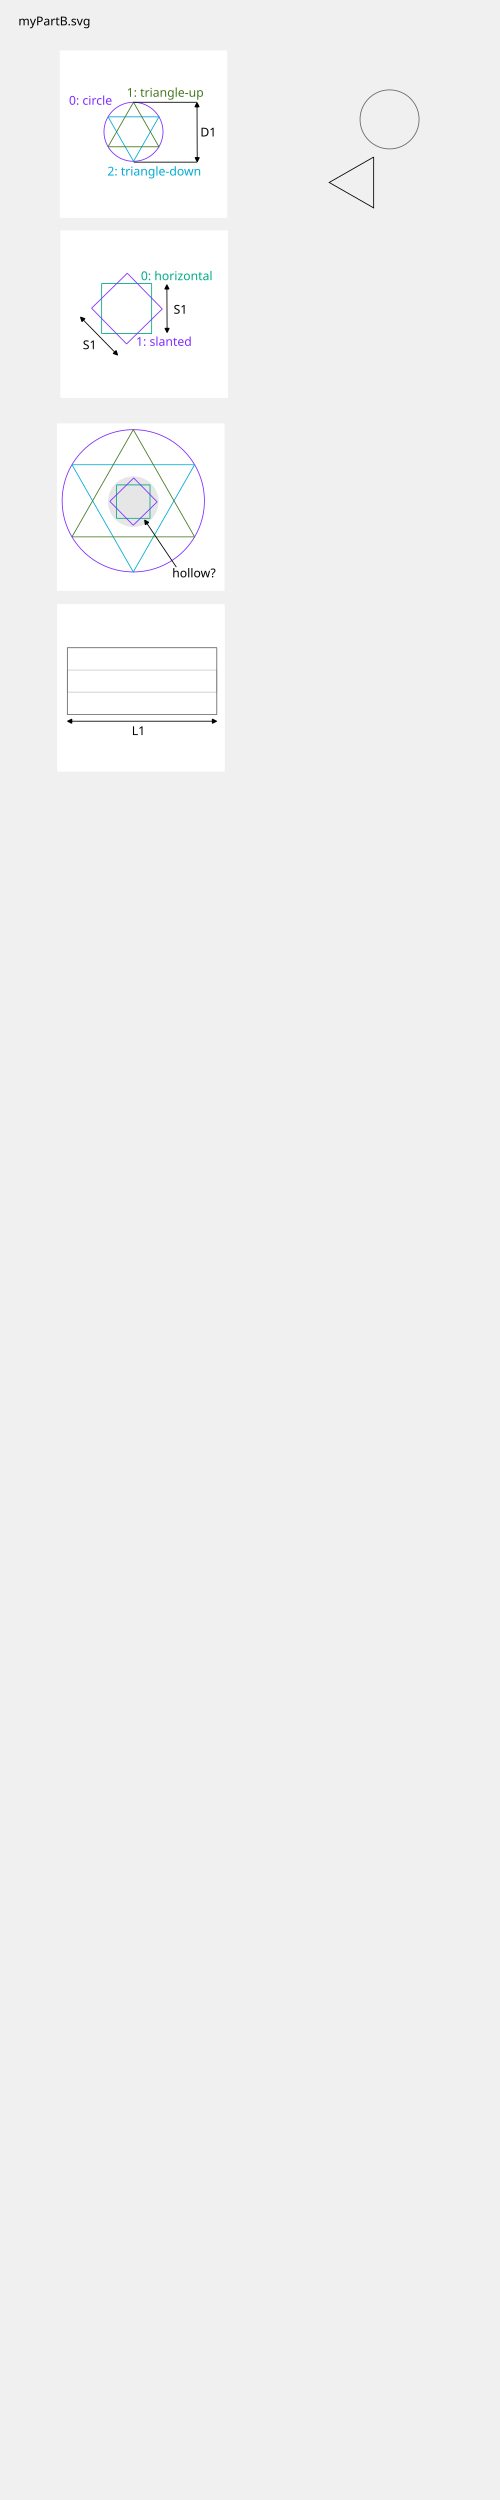
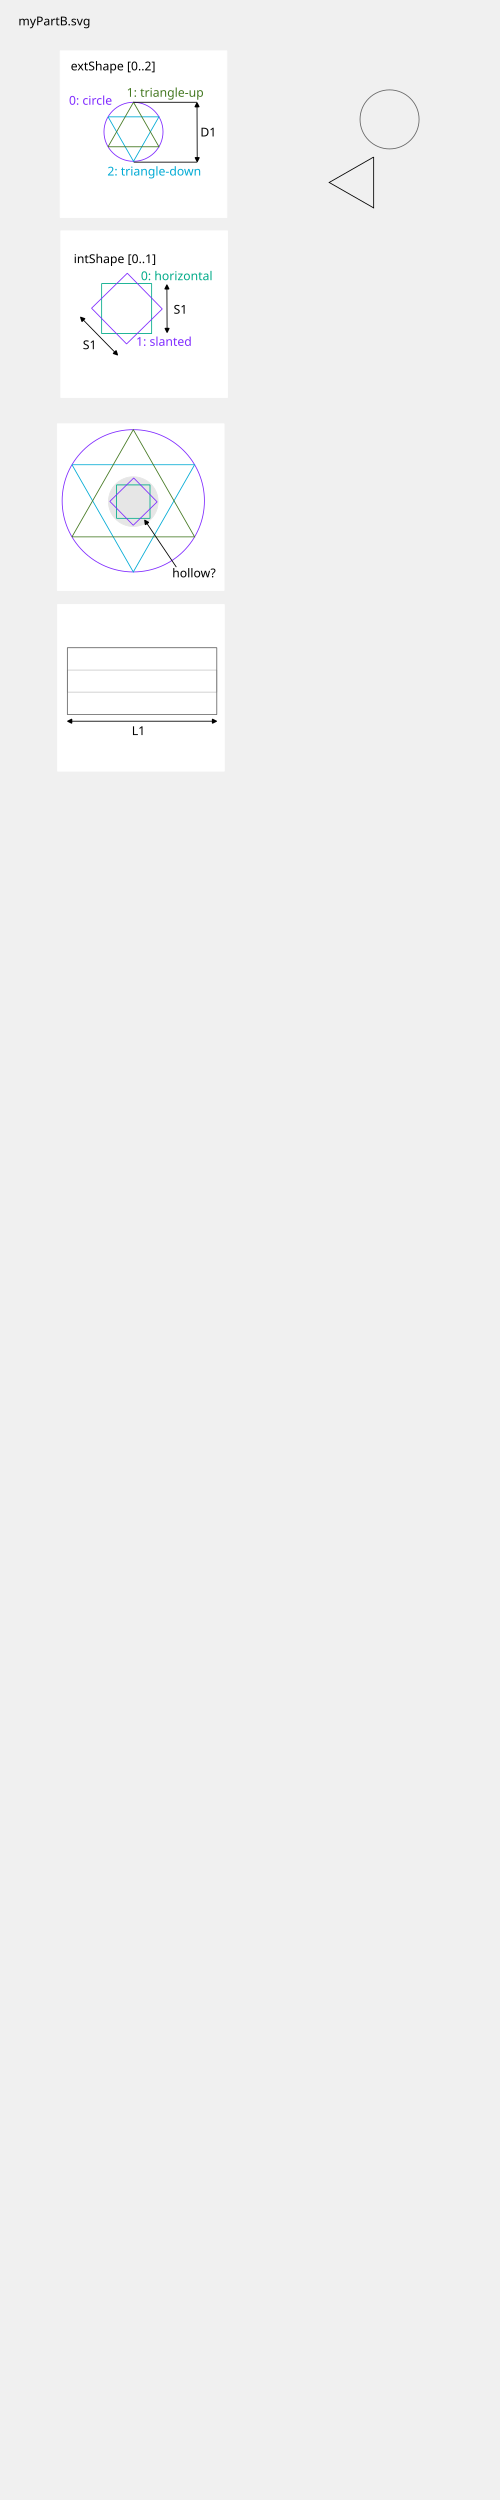
<svg xmlns="http://www.w3.org/2000/svg" width="600" height="3000" viewBox="0 0 158.75 793.75" version="1.1" id="svg1">
  <defs id="defs1">
+     <rect x="83.159" y="287.133" width="120.161" height="27.926" id="rect14" />
+     <rect x="84.836" y="71.473" width="126.055" height="25.949" id="rect5" />
    <rect x="308.663" y="884.301" width="55.488" height="42.891" id="rect13" />
    <rect x="279.593" y="706.07" width="105.896" height="26.18" id="rect10" />
    <rect x="211.156" y="245.168" width="109.79" height="27.406" id="rect9" />
    <rect x="197.564" y="342.285" width="131.197" height="23.669" id="rect8" />
    <rect x="202.875" y="294.396" width="79.482" height="46.297" id="rect6" />
    <marker style="overflow:visible" id="RoundedArrow" refX="0" refY="0" orient="auto-start-reverse" markerWidth="1" markerHeight="1" viewBox="0 0 1 1" preserveAspectRatio="xMidYMid">
      <path transform="scale(0.7)" d="m -0.211,-4.106 6.422,3.211 a 1,1 90 0 1 0,1.789 L -0.211,4.106 A 1.236,1.236 31.717 0 1 -2,3 v -6 a 1.236,1.236 148.283 0 1 1.789,-1.106 z" style="fill:context-stroke;fill-rule:evenodd;stroke:none" id="path8" />
    </marker>
    <rect x="174.749" y="326.722" width="132.213" height="32.224" id="rect4" />
    <rect x="174.356" y="294.161" width="108.19" height="19.519" id="rect3" />
    <rect x="186.495" y="263.098" width="94.854" height="20.065" id="rect2" />
    <rect x="22.02" y="17.436" width="179.099" height="50.352" id="rect1" />
    <marker style="overflow:visible" id="RoundedArrow-9" refX="0" refY="0" orient="auto-start-reverse" markerWidth="1" markerHeight="1" viewBox="0 0 1 1" preserveAspectRatio="xMidYMid">
      <path transform="scale(0.7)" d="m -0.211,-4.106 6.422,3.211 a 1,1 90 0 1 0,1.789 L -0.211,4.106 A 1.236,1.236 31.717 0 1 -2,3 v -6 a 1.236,1.236 148.283 0 1 1.789,-1.106 z" style="fill:context-stroke;fill-rule:evenodd;stroke:none" id="path8-2" />
    </marker>
    <rect x="202.875" y="294.396" width="79.482" height="46.297" id="rect6-8" />
    <marker style="overflow:visible" id="RoundedArrow-9-2" refX="0" refY="0" orient="auto-start-reverse" markerWidth="1" markerHeight="1" viewBox="0 0 1 1" preserveAspectRatio="xMidYMid">
      <path transform="scale(0.7)" d="m -0.211,-4.106 6.422,3.211 a 1,1 90 0 1 0,1.789 L -0.211,4.106 A 1.236,1.236 31.717 0 1 -2,3 v -6 a 1.236,1.236 148.283 0 1 1.789,-1.106 z" style="fill:context-stroke;fill-rule:evenodd;stroke:none" id="path8-2-9" />
    </marker>
    <rect x="202.875" y="294.396" width="79.482" height="46.297" id="rect6-8-8" />
  </defs>
  <g id="layer1">
    <rect style="fill:#ffffff;stroke:#ffffff;stroke-width:0.265;stroke-linejoin:bevel" id="rect12-3-2-4" width="52.917" height="52.917" x="18.291" y="191.919" />
    <rect style="fill:#ffffff;stroke:#ffffff;stroke-width:0.265;stroke-linejoin:bevel" id="rect12-3-2" width="52.917" height="52.917" x="18.219" y="134.565" />
    <rect style="fill:#ffffff;stroke:#ffffff;stroke-width:0.265;stroke-linejoin:bevel" id="rect12-3" width="52.917" height="52.917" x="19.311" y="73.297" />
    <rect style="fill:#ffffff;stroke:#ffffff;stroke-width:0.265;stroke-linejoin:bevel" id="rect12" width="52.917" height="52.917" x="19.108" y="16.149" />
    <circle style="fill:#e6e6e6;stroke:#e6e6e6;stroke-width:0.265;stroke-linejoin:bevel" id="path9" cx="42.32" cy="159.264" r="7.893" />
    <text xml:space="preserve" transform="scale(0.2645833)" id="text1" style="font-size:14.667px;line-height:1.25;font-family:sans-serif;white-space:pre;shape-inside:url(#rect1);display:inline">
-       <tspan x="22.02" y="30.412" id="tspan7">myPartB.svg</tspan>
+       <tspan x="22.02" y="30.412" id="tspan1">myPartB.svg</tspan>
    </text>
    <circle style="fill:none;stroke:#7f2aff;stroke-width:0.265;stroke-linejoin:bevel" id="path1" cx="42.384" cy="41.842" r="9.372" />
    <circle style="fill:none;stroke:#666666;stroke-width:0.265;stroke-linejoin:bevel" id="path1-5" cx="123.686" cy="37.909" r="9.372" />
    <path style="fill:none;stroke:#00aad4;stroke-width:0.265px;stroke-linecap:butt;stroke-linejoin:miter;stroke-opacity:1" d="M 34.306,37.09 H 50.461 L 42.384,51.214 34.306,37.09" id="path2" />
    <path style="fill:none;stroke:#000000;stroke-width:0.265px;stroke-linecap:butt;stroke-linejoin:miter;stroke-opacity:1" d="M 118.636,49.857 V 66.012 L 104.512,57.934 118.636,49.857" id="path2-2" />
    <path style="fill:none;stroke:#447821;stroke-width:0.265px;stroke-linecap:butt;stroke-linejoin:miter;stroke-opacity:1" d="M 34.306,46.594 H 50.461 L 42.384,32.47 34.306,46.594" id="path2-7" />
    <text xml:space="preserve" transform="matrix(0.2645833,0,0,0.2645833,-27.449,-39.78913)" id="text2" style="font-size:14.667px;line-height:1.25;font-family:sans-serif;white-space:pre;shape-inside:url(#rect2);display:inline;fill:#7f2aff">
-       <tspan x="186.494" y="276.074" id="tspan11">0: circle</tspan>
+       <tspan x="186.494" y="276.074" id="tspan2">0: circle</tspan>
    </text>
    <text xml:space="preserve" transform="matrix(0.2645833,0,0,0.2645833,-5.915114,-50.53496)" id="text3" style="font-size:14.667px;line-height:1.25;font-family:sans-serif;white-space:pre;shape-inside:url(#rect3);display:inline;fill:#447821">
-       <tspan x="174.355" y="307.137" id="tspan12">1: triangle-up</tspan>
+       <tspan x="174.355" y="307.137" id="tspan3">1: triangle-up</tspan>
    </text>
    <text xml:space="preserve" transform="matrix(0.2645833,0,0,0.2645833,-12.14926,-34.15036)" id="text4" style="font-size:14.667px;line-height:1.25;font-family:sans-serif;white-space:pre;shape-inside:url(#rect4);display:inline;fill:#00aad4">
-       <tspan x="174.75" y="339.699" id="tspan14">2: triangle-down</tspan>
+       <tspan x="174.75" y="339.699" id="tspan4">2: triangle-down</tspan>
    </text>
    <path style="fill:none;stroke:#000000;stroke-width:0.265px;stroke-linecap:butt;stroke-linejoin:miter;stroke-opacity:1" d="M 42.384,32.47 H 62.555" id="path5" />
    <path style="fill:none;stroke:#000000;stroke-width:0.265px;stroke-linecap:butt;stroke-linejoin:miter;stroke-opacity:1" d="M 42.44,51.481 H 62.611" id="path5-6" />
    <path style="fill:none;stroke:#000000;stroke-width:0.265px;stroke-linecap:butt;stroke-linejoin:miter;stroke-opacity:1;marker-start:url(#RoundedArrow);marker-end:url(#RoundedArrow)" d="m 62.555,33.719 0.057,16.513" id="path6" />
    <text xml:space="preserve" transform="matrix(0.2645833,0,0,0.2645833,9.936784,-37.99456)" id="text6" style="font-size:14.667px;line-height:1.25;font-family:sans-serif;white-space:pre;shape-inside:url(#rect6);display:inline">
-       <tspan x="202.875" y="307.373" id="tspan15">D1</tspan>
+       <tspan x="202.875" y="307.373" id="tspan6">D1</tspan>
    </text>
    <rect style="fill:none;stroke:#00aa88;stroke-width:0.265;stroke-linejoin:bevel" id="rect7" width="15.875" height="15.875" x="32.272" y="90.037" />
    <rect style="fill:none;stroke:#7f2aff;stroke-width:0.265;stroke-linejoin:bevel" id="rect7-9" width="15.875" height="15.875" x="90.254" y="31.827" transform="rotate(45.59714)" />
    <text xml:space="preserve" transform="matrix(0.2645833,0,0,0.2645833,-7.549608,-5.042969)" id="text7" style="font-size:14.667px;line-height:1.25;font-family:sans-serif;white-space:pre;shape-inside:url(#rect8);display:inline;fill:#00aa88">
-       <tspan x="197.564" y="355.262" id="tspan16">0: horizontal</tspan>
+       <tspan x="197.564" y="355.262" id="tspan7">0: horizontal</tspan>
    </text>
    <text xml:space="preserve" transform="matrix(0.2645833,0,0,0.2645833,-12.66508,41.50454)" id="text8" style="font-size:14.667px;line-height:1.25;font-family:sans-serif;white-space:pre;shape-inside:url(#rect9);display:inline;fill:#7f2aff">
-       <tspan x="211.156" y="258.145" id="tspan17">1: slanted</tspan>
+       <tspan x="211.156" y="258.145" id="tspan8">1: slanted</tspan>
    </text>
    <path style="fill:none;stroke:#000000;stroke-width:0.265px;stroke-linecap:butt;stroke-linejoin:miter;stroke-opacity:1;marker-start:url(#RoundedArrow-9);marker-end:url(#RoundedArrow-9)" d="m 52.991,91.554 0.057,12.888" id="path6-7" />
    <text xml:space="preserve" transform="matrix(0.2645833,0,0,0.2645833,1.431139,18.27574)" id="text6-3" style="font-size:14.667px;line-height:1.25;font-family:sans-serif;white-space:pre;shape-inside:url(#rect6-8);display:inline">
-       <tspan x="202.875" y="307.373" id="tspan18">S1</tspan>
+       <tspan x="202.875" y="307.373" id="tspan9">S1</tspan>
    </text>
    <path style="fill:none;stroke:#000000;stroke-width:0.265px;stroke-linecap:butt;stroke-linejoin:miter;stroke-opacity:1;marker-start:url(#RoundedArrow-9-2);marker-end:url(#RoundedArrow-9-2)" d="m 26.353,101.498 10.192,10.41" id="path6-7-9" />
    <text xml:space="preserve" transform="matrix(0.2645833,0,0,0.2645833,-27.38941,29.53989)" id="text6-3-5" style="font-size:14.667px;line-height:1.25;font-family:sans-serif;white-space:pre;shape-inside:url(#rect6-8-8);display:inline">
-       <tspan x="202.875" y="307.373" id="tspan19">S1</tspan>
+       <tspan x="202.875" y="307.373" id="tspan10">S1</tspan>
    </text>
    <ellipse style="fill:none;stroke:#7f2aff;stroke-width:0.265;stroke-linejoin:bevel" id="path1-0" cx="42.32" cy="159.006" rx="22.587" ry="22.584" />
    <path style="fill:none;stroke:#00aad4;stroke-width:0.265px;stroke-linecap:butt;stroke-linejoin:miter;stroke-opacity:1" d="M 22.851,147.555 H 61.788 L 42.32,181.589 22.851,147.555" id="path2-6" />
    <path style="fill:none;stroke:#447821;stroke-width:0.265px;stroke-linecap:butt;stroke-linejoin:miter;stroke-opacity:1" d="M 22.851,170.457 H 61.788 L 42.32,136.422 22.851,170.457" id="path2-7-3" />
    <rect style="fill:none;stroke:#00aa88;stroke-width:0.265;stroke-linejoin:bevel" id="rect7-1" width="10.615" height="10.615" x="37.012" y="153.957" />
    <rect style="fill:none;stroke:#7f2aff;stroke-width:0.265;stroke-linejoin:bevel" id="rect7-9-5" width="10.615" height="10.615" x="138.128" y="75.854" transform="rotate(45.59714)" />
    <text xml:space="preserve" transform="matrix(0.2645833,0,0,0.2645833,-19.29895,-6.945476)" id="text9" style="font-size:14.667px;line-height:1.25;font-family:sans-serif;white-space:pre;shape-inside:url(#rect10);display:inline">
-       <tspan x="279.592" y="719.047" id="tspan20">hollow?</tspan>
+       <tspan x="279.592" y="719.047" id="tspan11">hollow?</tspan>
    </text>
    <path style="fill:none;stroke:#000000;stroke-width:0.265px;stroke-linecap:butt;stroke-linejoin:miter;stroke-opacity:1;marker-start:url(#RoundedArrow)" d="m 46.565,166.066 9.418,13.988" id="path10" />
    <rect style="fill:none;stroke:#cccccc;stroke-width:0.265;stroke-linejoin:bevel" id="rect11-6" width="47.437" height="7.003" x="21.391" y="212.755" />
    <path style="fill:none;stroke:#000000;stroke-width:0.265px;stroke-linecap:butt;stroke-linejoin:miter;stroke-opacity:1;marker-start:url(#RoundedArrow);marker-end:url(#RoundedArrow-9-2)" d="M 22.58,228.983 H 67.64" id="path12" />
    <text xml:space="preserve" transform="matrix(0.2645833,0,0,0.2645833,-39.82715,-4.01416)" id="text12" style="font-size:14.667px;line-height:1.25;font-family:sans-serif;white-space:pre;shape-inside:url(#rect13);display:inline">
-       <tspan x="308.662" y="897.277" id="tspan21">L1</tspan>
+       <tspan x="308.662" y="897.277" id="tspan12">L1</tspan>
    </text>
    <rect style="fill:none;stroke:#666666;stroke-width:0.265;stroke-linejoin:bevel" id="rect11" width="47.437" height="21.22" x="21.391" y="205.647" />
+     <text xml:space="preserve" transform="scale(0.2645833)" id="text5" style="font-size:14.667px;line-height:1.25;font-family:sans-serif;white-space:pre;shape-inside:url(#rect5)">
+       <tspan x="84.836" y="84.449" id="tspan13">extShape [0..2]</tspan>
+     </text>
+     <text xml:space="preserve" transform="matrix(0.2645833,0,0,0.2645833,1.400879,4.128418)" id="text10" style="font-size:14.667px;line-height:1.25;font-family:sans-serif;white-space:pre;shape-inside:url(#rect14)">
+       <tspan x="83.158" y="300.109" id="tspan14">intShape [0..1]</tspan>
+     </text>
  </g>
</svg>
